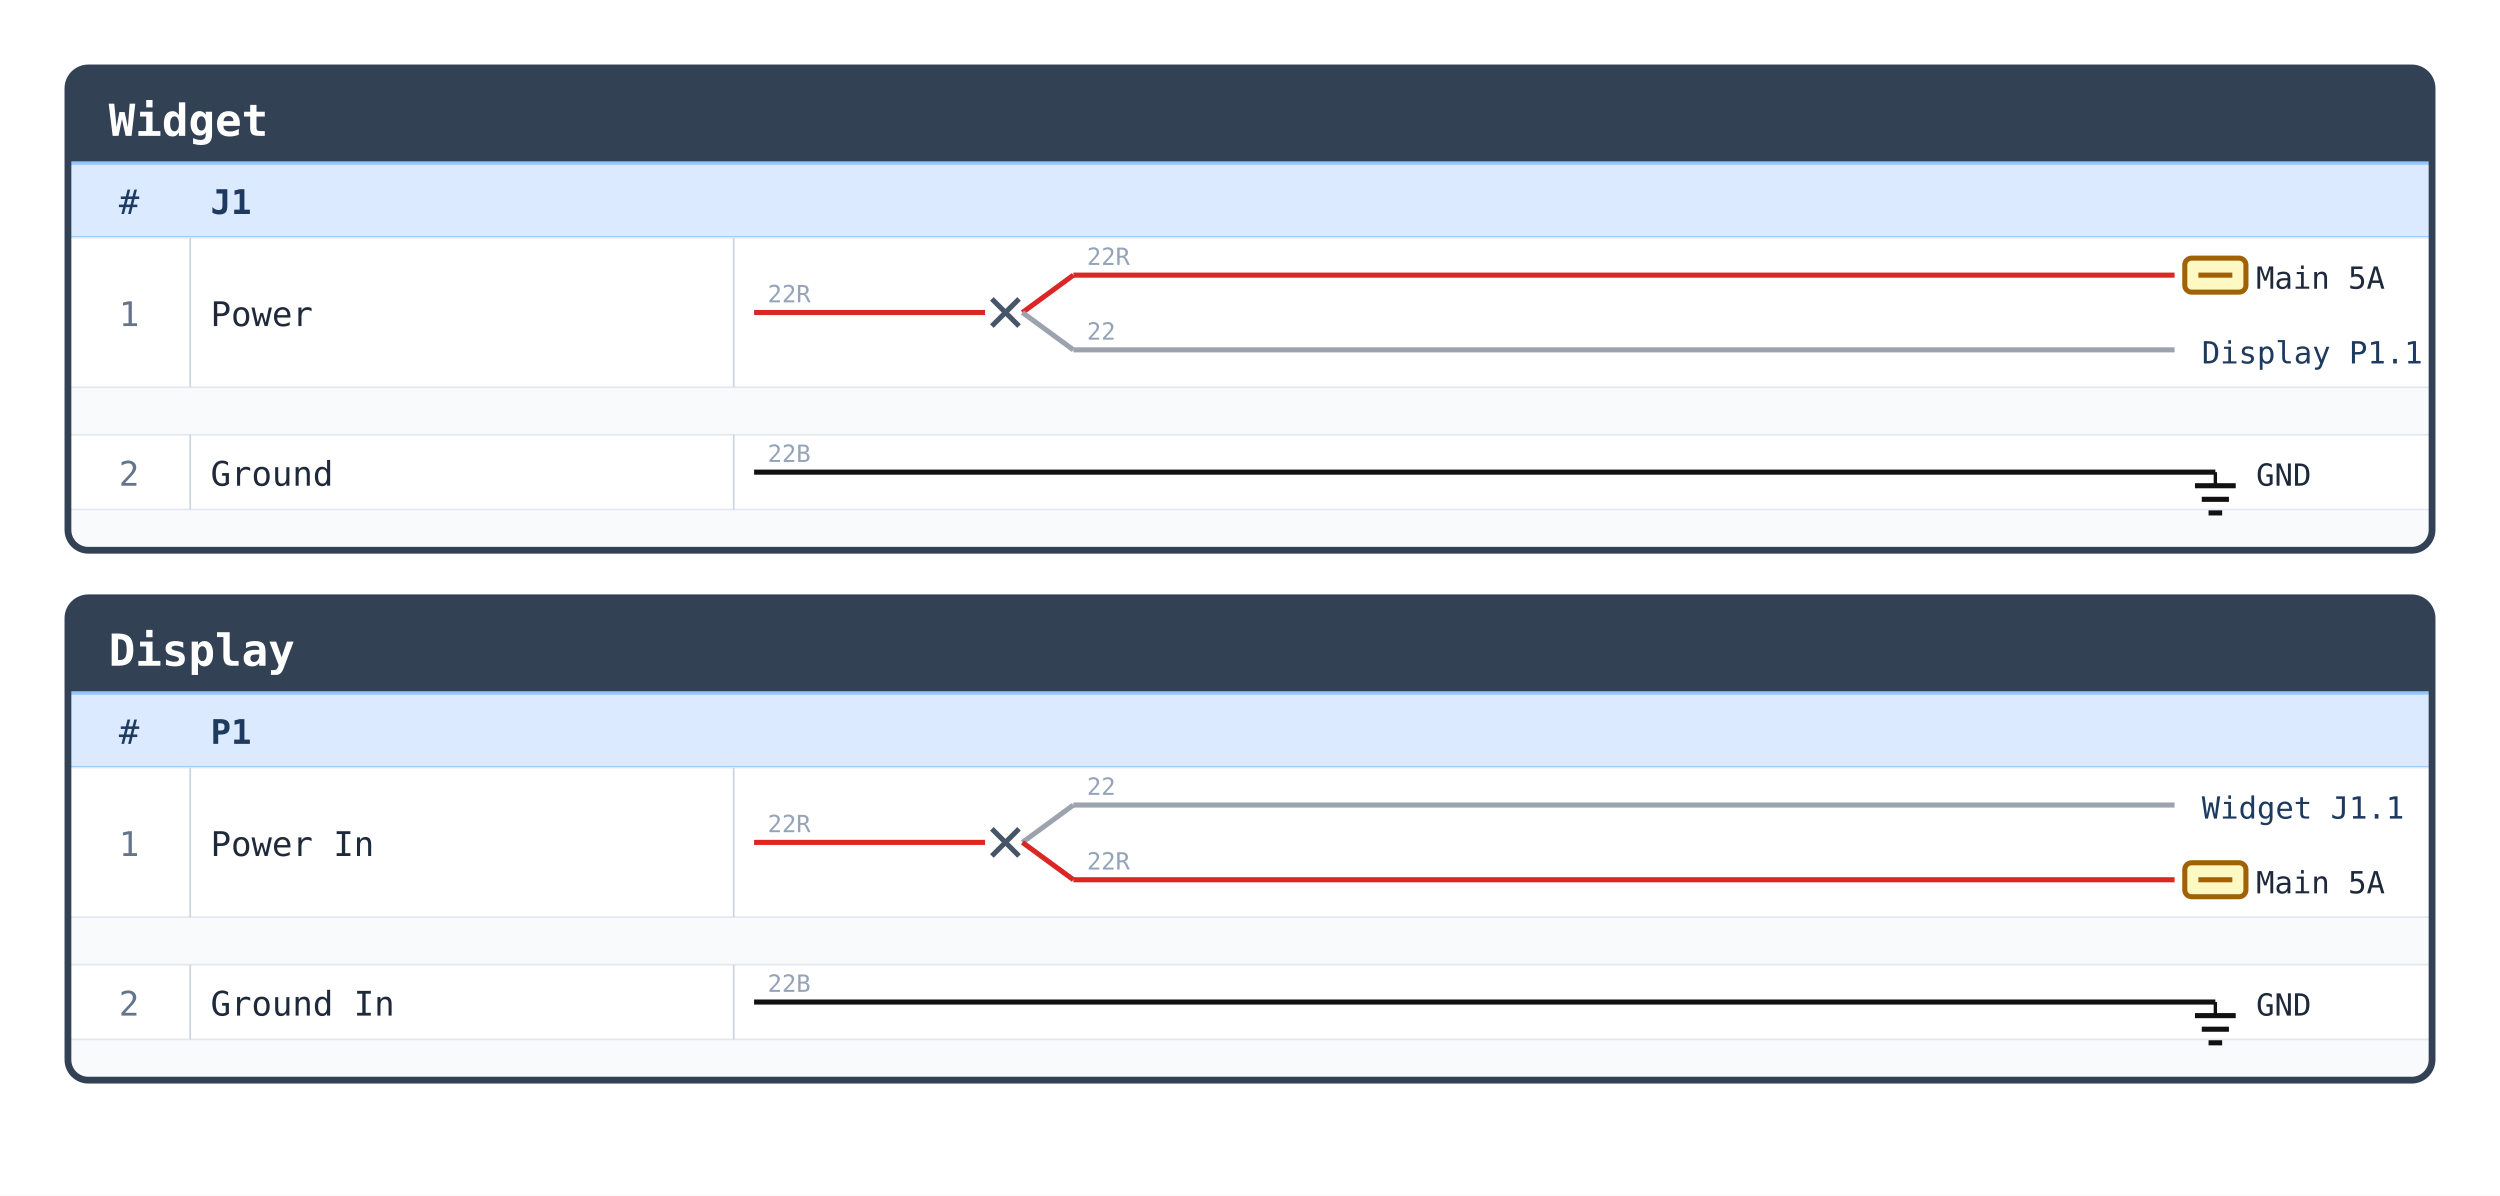
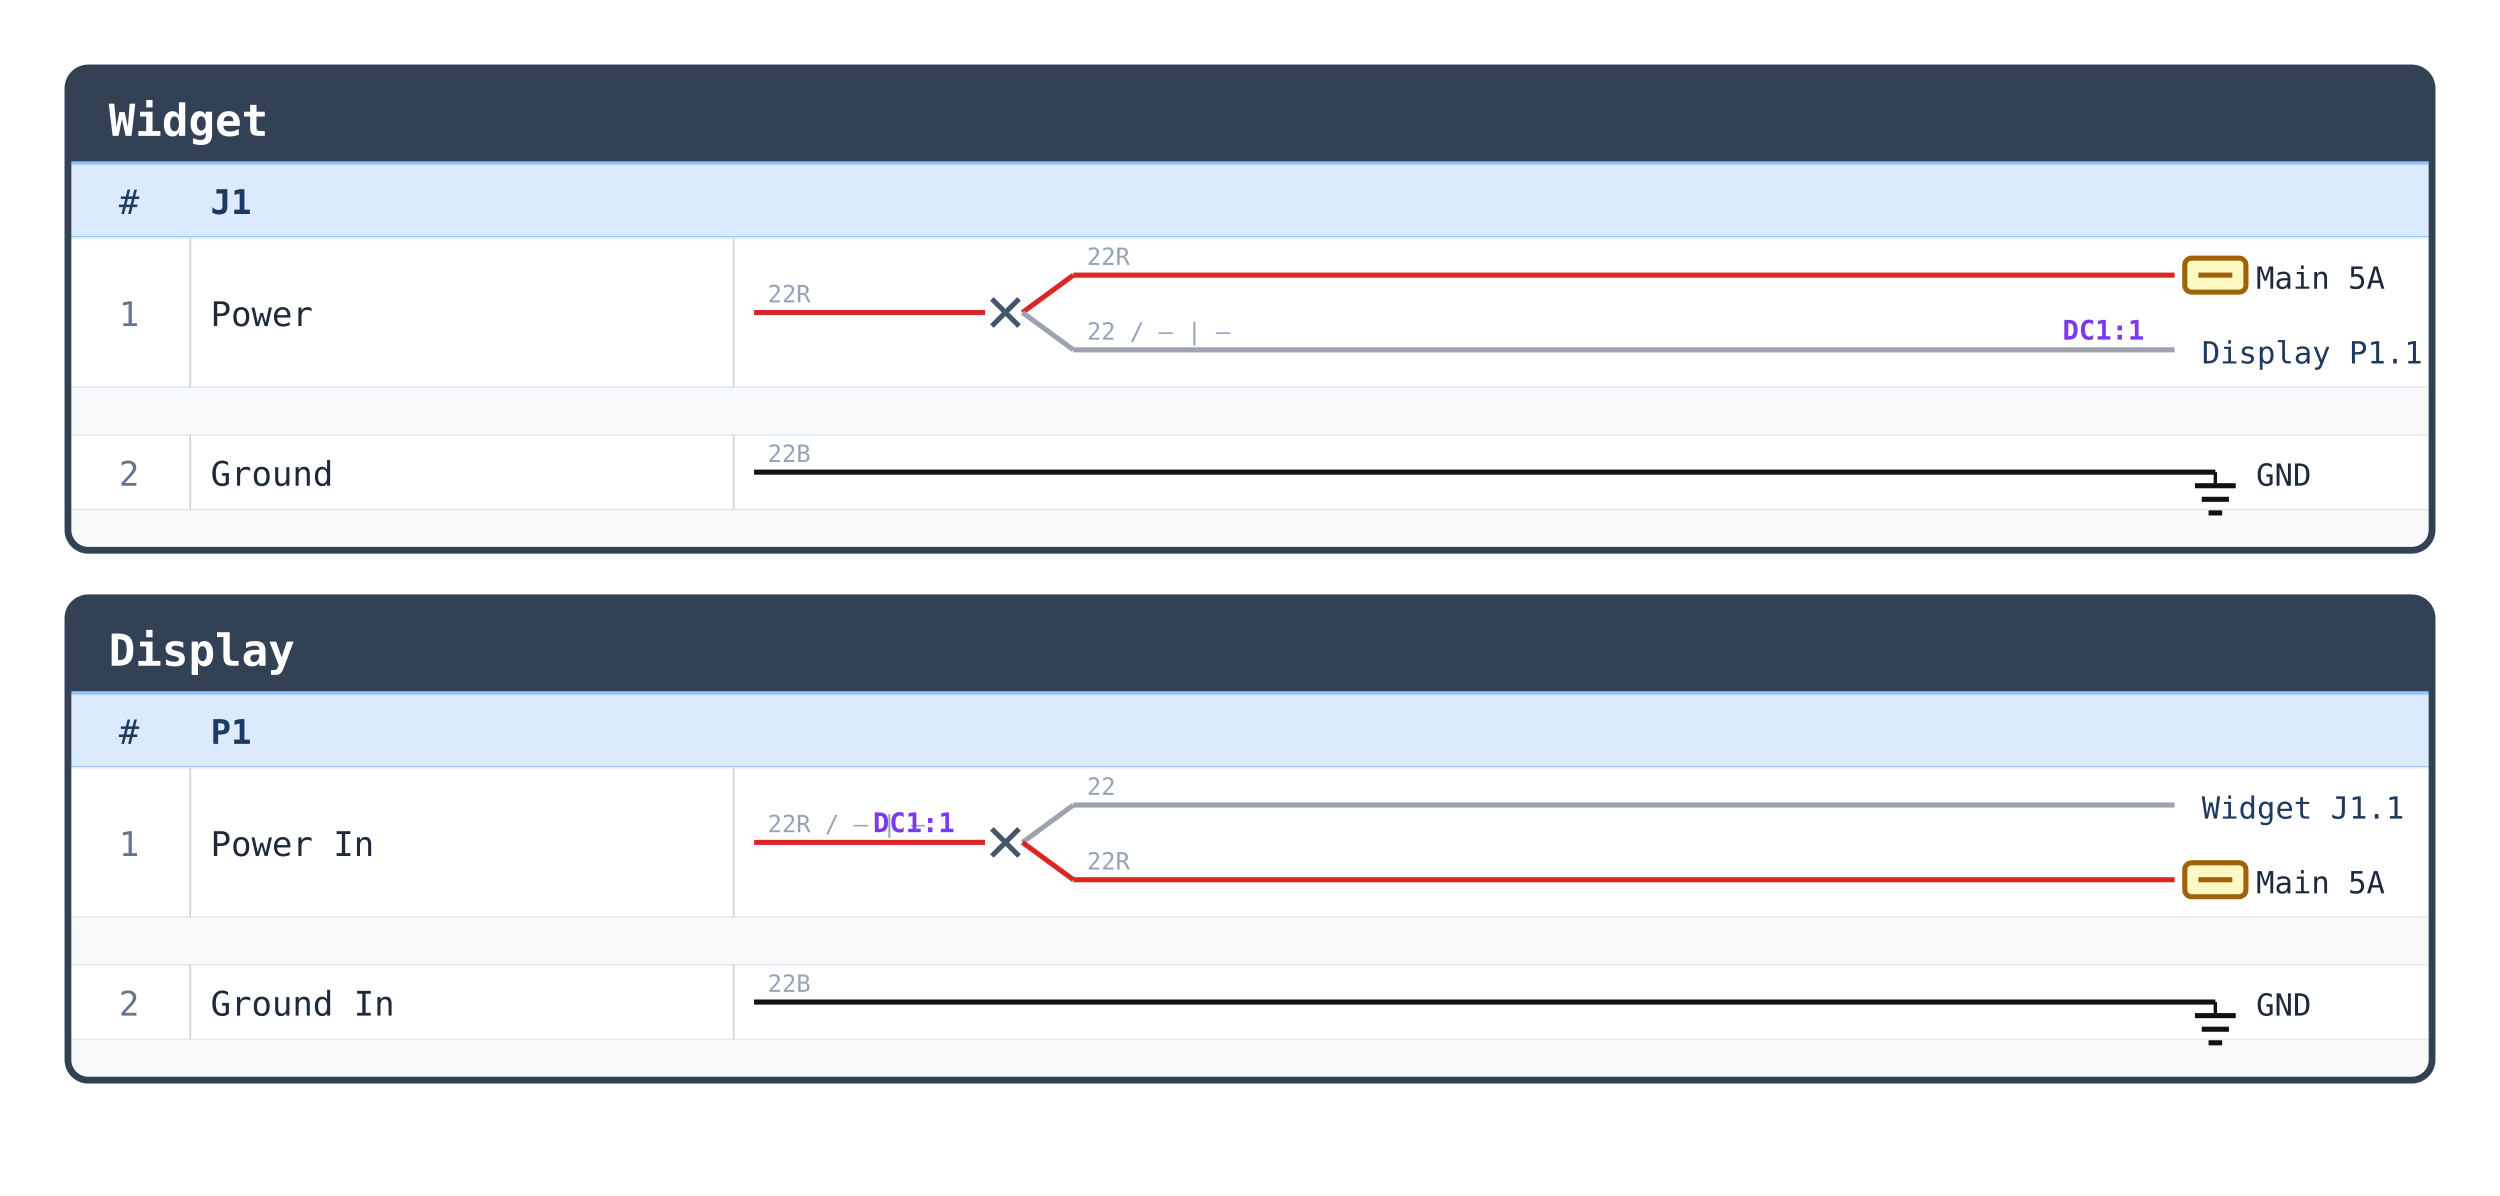
<svg xmlns="http://www.w3.org/2000/svg" width="736" height="352" viewBox="0 0 736 352">
  <defs>
</defs>
  <style>a.pin-link { cursor: pointer; } a.pin-link:hover rect { fill: #bfdbfe; fill-opacity: 0.45; } [id^='pr-'] { scroll-margin-top: 56px; }</style>
  <rect x="0" y="0" width="736" height="352" fill="white" />
  <rect x="20" y="20" width="696" height="142" rx="6" fill="#f8fafc" stroke="none" />
  <g id="sh-comp-20">
    <rect x="20" y="20" width="696" height="28" rx="6" fill="#334155" />
    <rect x="20" y="42" width="696" height="6" fill="#334155" />
    <text x="32" y="40" font-size="13" fill="white" font-weight="bold" font-family="ui-monospace, monospace">Widget</text>
  </g>
  <g id="sh-conn-48">
    <rect x="20" y="48" width="696" height="22" fill="#dbeafe" stroke="#93c5fd" stroke-width="1" />
    <text x="38.0" y="63" font-size="10" text-anchor="middle" fill="#1e3a5f" font-family="ui-monospace, monospace">#</text>
    <text x="62" y="63" font-size="10" fill="#1e3a5f" font-weight="bold" font-family="ui-monospace, monospace">J1</text>
  </g>
  <rect x="20" y="70" width="696" height="44" fill="#ffffff" stroke="#e2e8f0" stroke-width="0.5" id="pr-Widget-J1-1" />
  <path d="M56,70 L56,114" stroke="#cbd5e1" stroke-width="0.5" />
  <path d="M216,70 L216,114" stroke="#cbd5e1" stroke-width="0.5" />
  <text x="38.0" y="96.0" font-size="10" text-anchor="middle" fill="#64748b" font-family="ui-monospace, monospace">1</text>
  <text x="62" y="96.0" font-size="10" fill="#1e293b" font-family="ui-monospace, monospace">Power</text>
  <path d="M222,92.0 L290,92.0" stroke="#dc2626" stroke-width="1.5" />
  <text x="226" y="89.0" font-size="7" fill="#94a3b8" font-family="ui-monospace, monospace">22R</text>
  <path d="M292,88.0 L300,96.0" stroke="#475569" stroke-width="1.5" />
  <path d="M300,88.0 L292,96.0" stroke="#475569" stroke-width="1.5" />
  <path d="M301,92.0 L316,81.0" stroke="#dc2626" stroke-width="1.5" />
  <path d="M316,81.0 L640.2,81.0" stroke="#dc2626" stroke-width="1.5" />
  <text x="320" y="78.0" font-size="7" fill="#94a3b8" font-family="ui-monospace, monospace">22R</text>
  <rect x="643.2" y="76.0" width="18" height="10" rx="2" fill="#fef9c3" stroke="#a16207" stroke-width="1.5" />
  <path d="M647.2,81.0 L657.2,81.0" stroke="#a16207" stroke-width="1.5" />
  <text x="664.2" y="85.0" font-size="9" fill="#1e293b" font-family="ui-monospace, monospace">Main 5A</text>
  <path d="M301,92.0 L316,103.0" stroke="#9ca3af" stroke-width="1.5" />
  <path d="M316,103.0 L640.2,103.0" stroke="#9ca3af" stroke-width="1.5" />
-   <text x="320" y="100.0" font-size="7" fill="#94a3b8" font-family="ui-monospace, monospace">22</text>
+   <text x="320" y="100.0" font-size="7" fill="#94a3b8" font-family="ui-monospace, monospace">22 / — | —</text>
+   <text x="607.2" y="100.0" font-size="8" fill="#7c3aed" font-weight="bold" font-family="ui-monospace, monospace">DC1:1</text>
  <text x="648.2" y="107.0" font-size="9" fill="#1e3a5f" font-family="ui-monospace, monospace">Display P1.1</text>
  <rect x="20" y="128" width="696" height="22" fill="#ffffff" stroke="#e2e8f0" stroke-width="0.5" id="pr-Widget-J1-2" />
  <path d="M56,128 L56,150" stroke="#cbd5e1" stroke-width="0.5" />
  <path d="M216,128 L216,150" stroke="#cbd5e1" stroke-width="0.5" />
  <text x="38.0" y="143.0" font-size="10" text-anchor="middle" fill="#64748b" font-family="ui-monospace, monospace">2</text>
  <text x="62" y="143.0" font-size="10" fill="#1e293b" font-family="ui-monospace, monospace">Ground</text>
  <path d="M222,139.0 L652.2,139.0" stroke="#111111" stroke-width="1.5" />
  <text x="226" y="136.0" font-size="7" fill="#94a3b8" font-family="ui-monospace, monospace">22B</text>
  <path d="M652.2,139.0 L652.2,143.0" stroke="#111111" stroke-width="1" />
  <path d="M646.2,143.0 L658.2,143.0" stroke="#111111" stroke-width="1.5" />
  <path d="M648.2,147.0 L656.2,147.0" stroke="#111111" stroke-width="1.5" />
  <path d="M650.2,151.0 L654.2,151.0" stroke="#111111" stroke-width="1.5" />
  <text x="664.2" y="143.0" font-size="9" fill="#1e293b" font-family="ui-monospace, monospace">GND</text>
  <rect x="20" y="20" width="696" height="142" rx="6" fill="none" stroke="#334155" stroke-width="2" />
  <rect x="20" y="176" width="696" height="142" rx="6" fill="#f8fafc" stroke="none" />
  <g id="sh-comp-176">
    <rect x="20" y="176" width="696" height="28" rx="6" fill="#334155" />
    <rect x="20" y="198" width="696" height="6" fill="#334155" />
    <text x="32" y="196" font-size="13" fill="white" font-weight="bold" font-family="ui-monospace, monospace">Display</text>
  </g>
  <g id="sh-conn-204">
    <rect x="20" y="204" width="696" height="22" fill="#dbeafe" stroke="#93c5fd" stroke-width="1" />
    <text x="38.0" y="219" font-size="10" text-anchor="middle" fill="#1e3a5f" font-family="ui-monospace, monospace">#</text>
    <text x="62" y="219" font-size="10" fill="#1e3a5f" font-weight="bold" font-family="ui-monospace, monospace">P1</text>
  </g>
  <rect x="20" y="226" width="696" height="44" fill="#ffffff" stroke="#e2e8f0" stroke-width="0.5" id="pr-Display-P1-1" />
  <path d="M56,226 L56,270" stroke="#cbd5e1" stroke-width="0.5" />
  <path d="M216,226 L216,270" stroke="#cbd5e1" stroke-width="0.5" />
  <text x="38.0" y="252.0" font-size="10" text-anchor="middle" fill="#64748b" font-family="ui-monospace, monospace">1</text>
  <text x="62" y="252.0" font-size="10" fill="#1e293b" font-family="ui-monospace, monospace">Power In</text>
  <path d="M222,248.0 L290,248.0" stroke="#dc2626" stroke-width="1.5" />
-   <text x="226" y="245.0" font-size="7" fill="#94a3b8" font-family="ui-monospace, monospace">22R</text>
+   <text x="226" y="245.0" font-size="7" fill="#94a3b8" font-family="ui-monospace, monospace">22R / — | —</text>
+   <text x="257.0" y="245.0" font-size="8" fill="#7c3aed" font-weight="bold" font-family="ui-monospace, monospace">DC1:1</text>
  <path d="M292,244.0 L300,252.0" stroke="#475569" stroke-width="1.5" />
  <path d="M300,244.0 L292,252.0" stroke="#475569" stroke-width="1.5" />
  <path d="M301,248.0 L316,237.0" stroke="#9ca3af" stroke-width="1.5" />
  <path d="M316,237.0 L640.2,237.0" stroke="#9ca3af" stroke-width="1.5" />
  <text x="320" y="234.0" font-size="7" fill="#94a3b8" font-family="ui-monospace, monospace">22</text>
  <text x="648.2" y="241.0" font-size="9" fill="#1e3a5f" font-family="ui-monospace, monospace">Widget J1.1</text>
  <path d="M301,248.0 L316,259.0" stroke="#dc2626" stroke-width="1.5" />
  <path d="M316,259.0 L640.2,259.0" stroke="#dc2626" stroke-width="1.5" />
  <text x="320" y="256.0" font-size="7" fill="#94a3b8" font-family="ui-monospace, monospace">22R</text>
  <rect x="643.2" y="254.0" width="18" height="10" rx="2" fill="#fef9c3" stroke="#a16207" stroke-width="1.5" />
  <path d="M647.2,259.0 L657.2,259.0" stroke="#a16207" stroke-width="1.5" />
  <text x="664.2" y="263.0" font-size="9" fill="#1e293b" font-family="ui-monospace, monospace">Main 5A</text>
  <rect x="20" y="284" width="696" height="22" fill="#ffffff" stroke="#e2e8f0" stroke-width="0.5" id="pr-Display-P1-2" />
  <path d="M56,284 L56,306" stroke="#cbd5e1" stroke-width="0.5" />
  <path d="M216,284 L216,306" stroke="#cbd5e1" stroke-width="0.5" />
  <text x="38.0" y="299.0" font-size="10" text-anchor="middle" fill="#64748b" font-family="ui-monospace, monospace">2</text>
  <text x="62" y="299.0" font-size="10" fill="#1e293b" font-family="ui-monospace, monospace">Ground In</text>
  <path d="M222,295.0 L652.2,295.0" stroke="#111111" stroke-width="1.5" />
  <text x="226" y="292.0" font-size="7" fill="#94a3b8" font-family="ui-monospace, monospace">22B</text>
  <path d="M652.2,295.0 L652.2,299.0" stroke="#111111" stroke-width="1" />
  <path d="M646.2,299.0 L658.2,299.0" stroke="#111111" stroke-width="1.5" />
  <path d="M648.2,303.0 L656.2,303.0" stroke="#111111" stroke-width="1.5" />
  <path d="M650.2,307.0 L654.2,307.0" stroke="#111111" stroke-width="1.5" />
  <text x="664.2" y="299.0" font-size="9" fill="#1e293b" font-family="ui-monospace, monospace">GND</text>
  <rect x="20" y="176" width="696" height="142" rx="6" fill="none" stroke="#334155" stroke-width="2" />
</svg>
